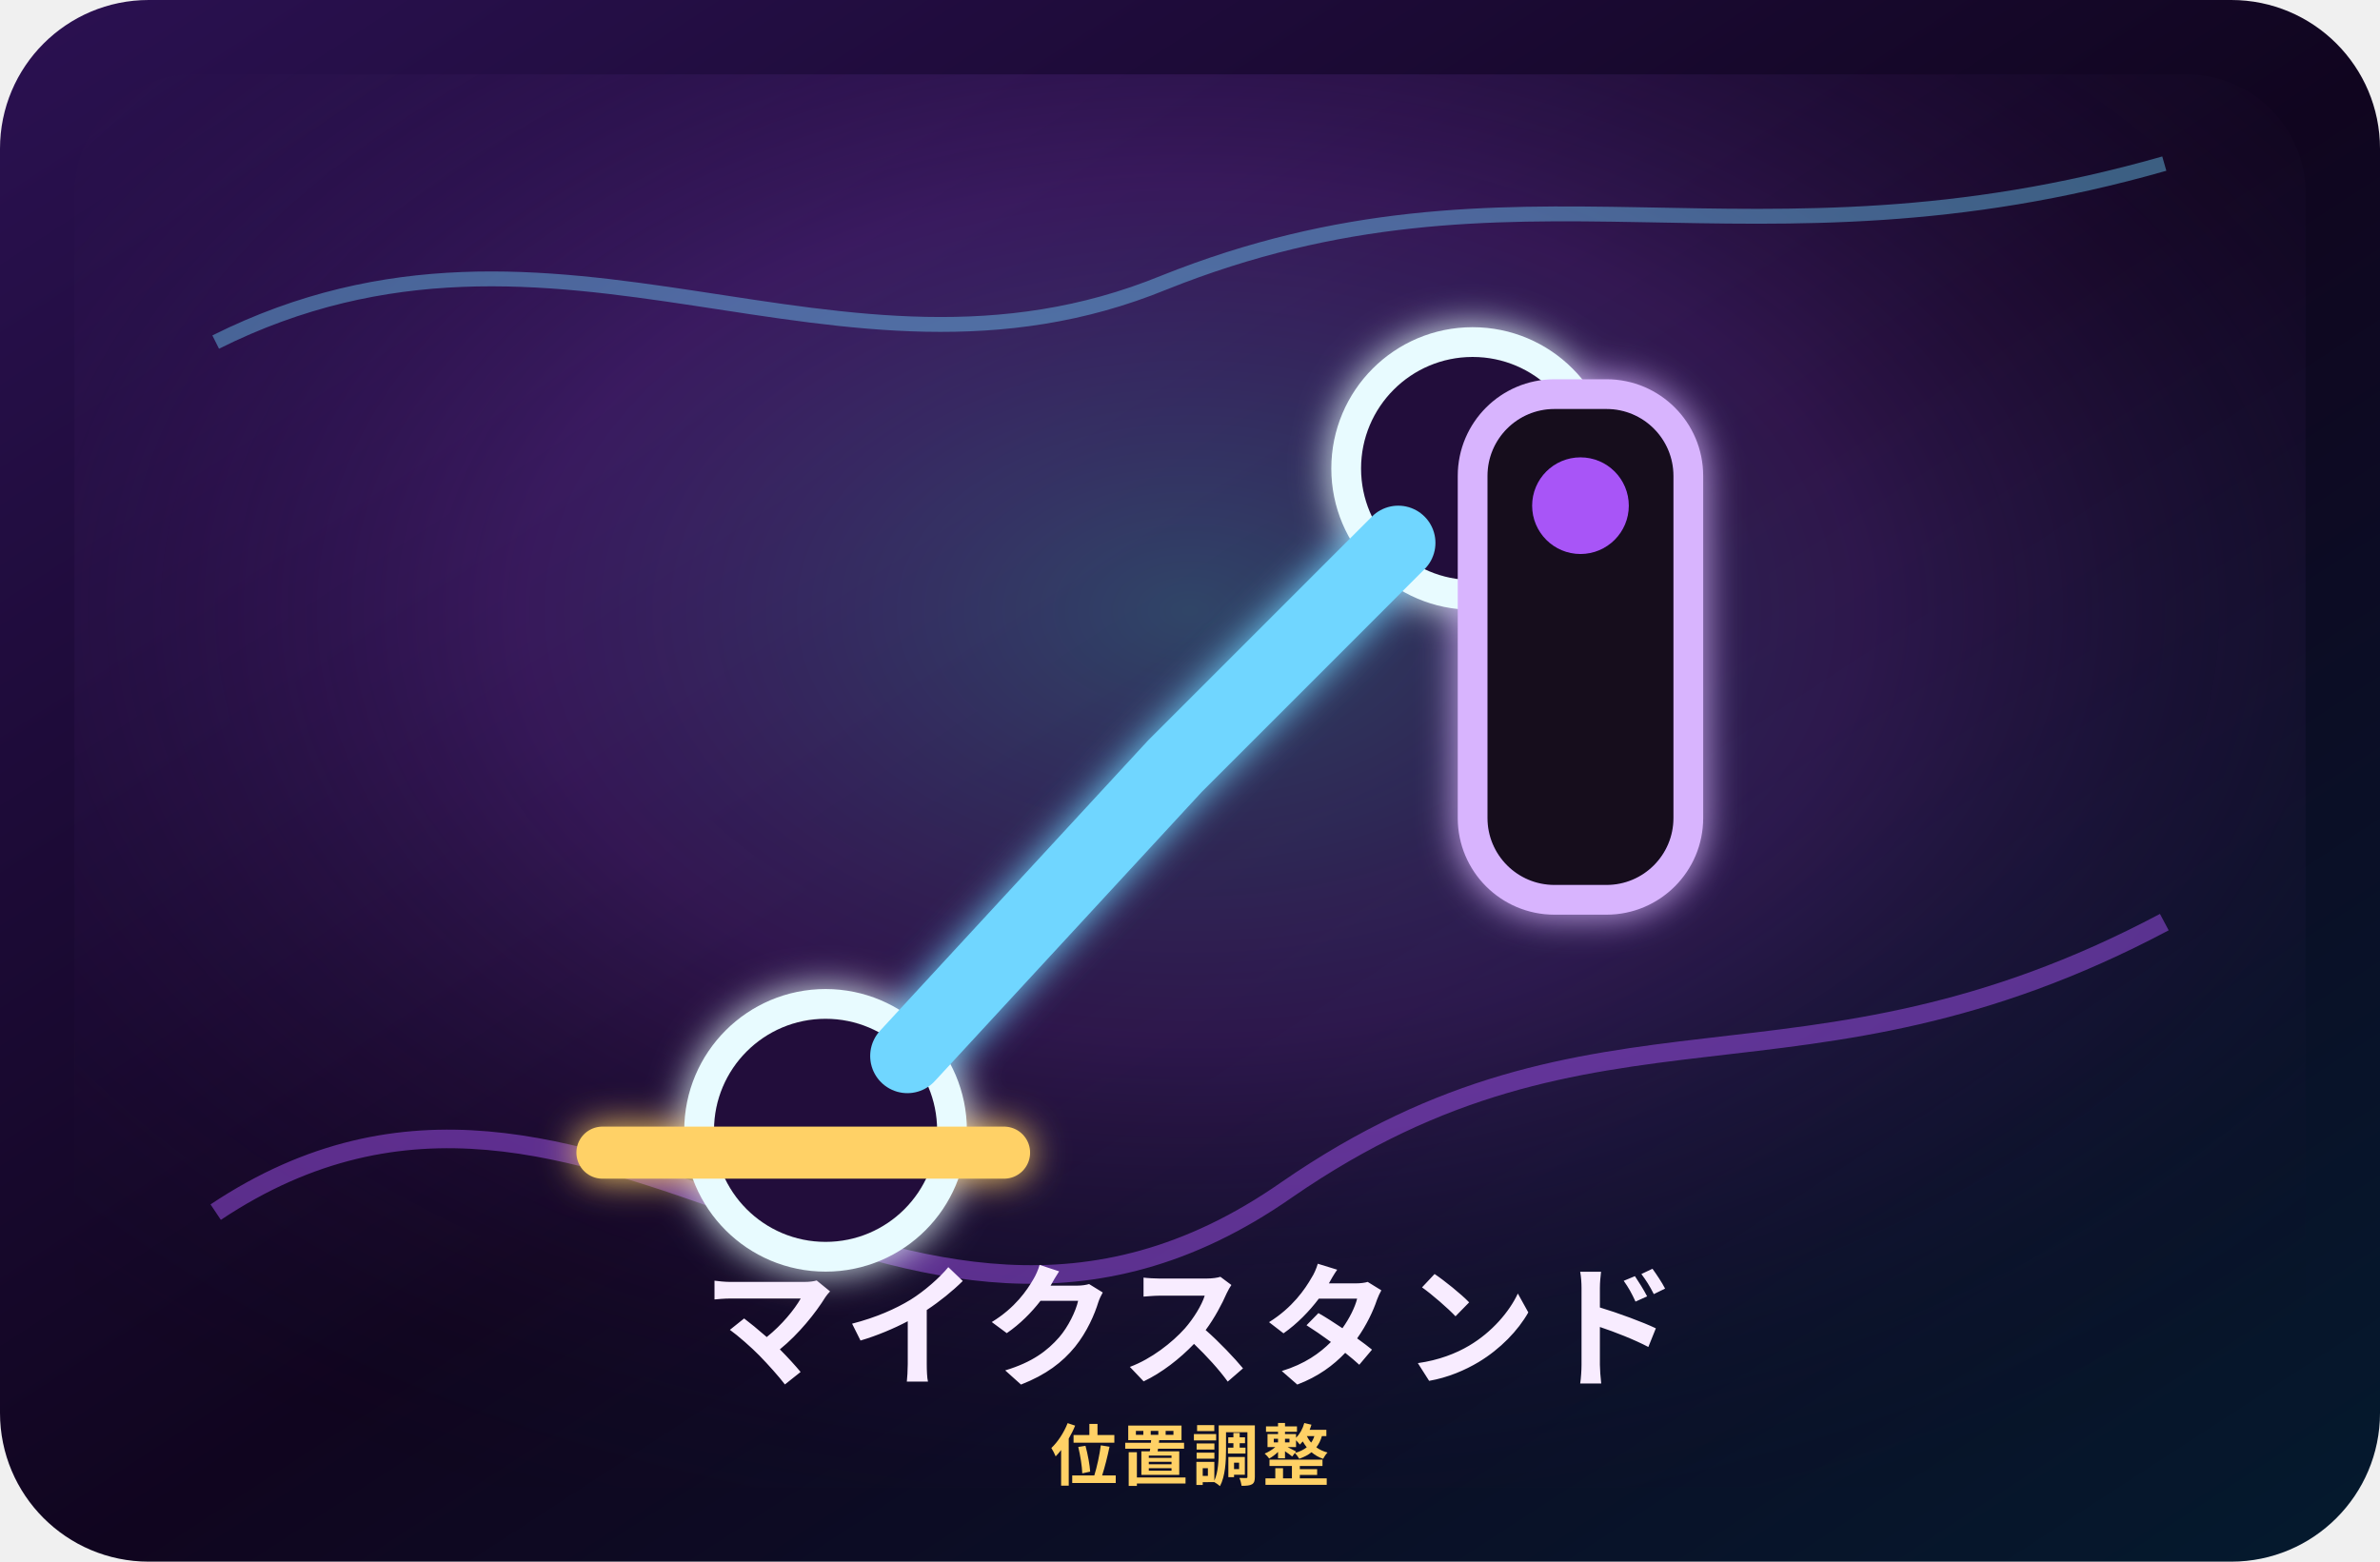
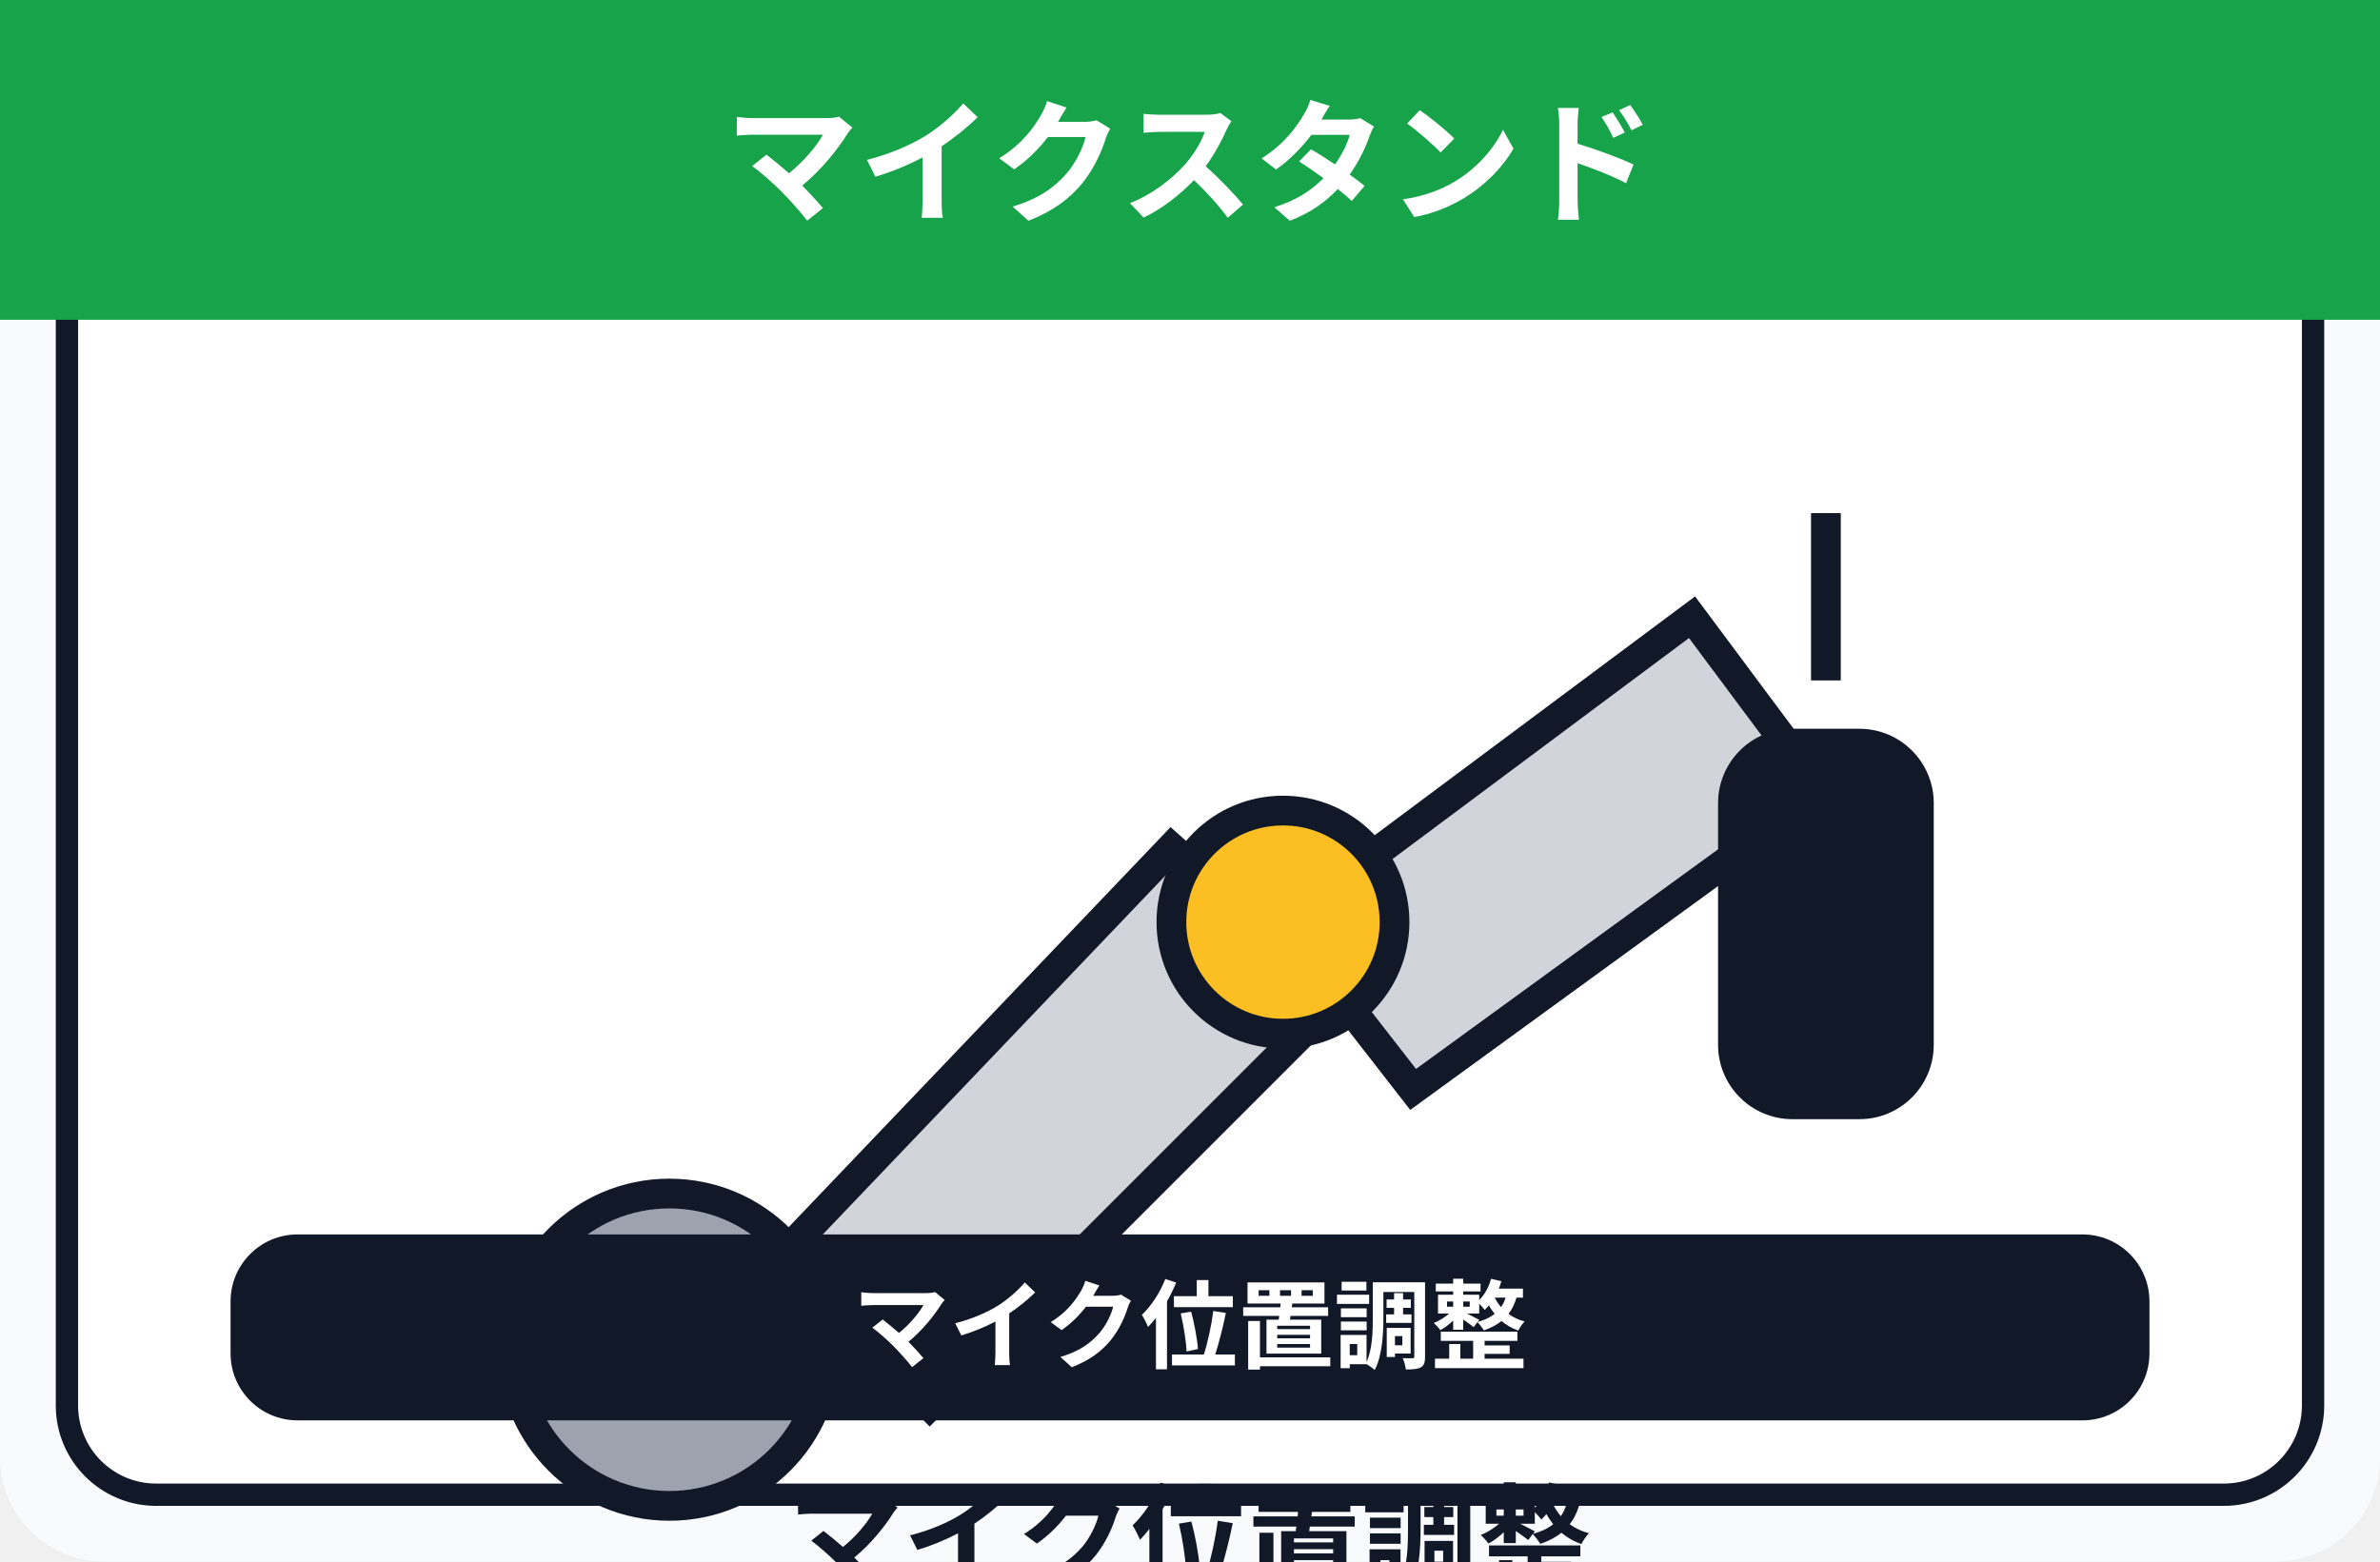
- <svg xmlns="http://www.w3.org/2000/svg" aria-labelledby="title desc" role="img" viewBox="0 0 640 420">
-   <defs>
-     <linearGradient id="bg" x1="0" x2="1" y1="0" y2="1">
-       <stop offset="0" stop-color="#2b1152" />
-       <stop offset=".52" stop-color="#10051f" />
-       <stop offset="1" stop-color="#041a2e" />
-     </linearGradient>
-     <radialGradient id="glow" cx=".50" cy=".38" r=".72">
-       <stop offset="0" stop-color="#70d6ff" stop-opacity=".30" />
-       <stop offset=".42" stop-color="#a855f7" stop-opacity=".20" />
-       <stop offset="1" stop-color="#000000" stop-opacity="0" />
-     </radialGradient>
-     <filter id="softGlow" x="-20%" y="-20%" width="140%" height="140%">
-       <feGaussianBlur stdDeviation="5" result="blur" />
-       <feMerge>
-         <feMergeNode in="blur" />
-         <feMergeNode in="SourceGraphic" />
-       </feMerge>
-     </filter>
-     <style>
-       .main{filter:url(#softGlow)}
-       .label{font-family:-apple-system,BlinkMacSystemFont,'Hiragino Sans','Yu Gothic',Meiryo,Arial,sans-serif;font-weight:900;fill:#f8ecff;text-anchor:middle;letter-spacing:2px}
-       .sub{font-family:-apple-system,BlinkMacSystemFont,'Hiragino Sans','Yu Gothic',Meiryo,Arial,sans-serif;font-weight:800;fill:#ffd166;text-anchor:middle;letter-spacing:1px}
-     </style>
-   </defs>
-   <rect width="640" height="420" rx="40" fill="url(#bg)" />
-   <rect x="20" y="20" width="600" height="380" rx="32" fill="url(#glow)" />
-   <path d="M58 326 C160 258 240 394 346 320 C430 262 484 300 582 248" fill="none" opacity=".48" stroke="#a855f7" stroke-width="5" />
-   <path d="M58 92 C150 46 225 112 313 76 C408 38 470 76 582 44" fill="none" opacity=".42" stroke="#70d6ff" stroke-width="4" />
-   <g class="main" transform="translate(0,0)">
-     <circle cx="222" cy="304" r="34" fill="#24113b" stroke="#e8fbff" stroke-width="8" />
-     <circle cx="396" cy="126" r="34" fill="#24113b" stroke="#e8fbff" stroke-width="8" />
-     <path d="M244 284 L316 206 L376 146" fill="none" stroke="#70d6ff" stroke-width="20" stroke-linecap="round" stroke-linejoin="round" />
-     <path d="M270 310 H162" stroke="#ffd166" stroke-width="14" stroke-linecap="round" />
-     <rect x="396" y="106" width="58" height="136" rx="22" fill="#12081f" stroke="#d8b4fe" stroke-width="8" />
-     <circle cx="425" cy="136" r="13" fill="#a855f7" />
+ <svg xmlns="http://www.w3.org/2000/svg" viewBox="0 0 640 420" role="img" aria-label="マイクスタンド">
+   <rect width="640" height="420" rx="28" fill="#f8fafc" />
+   <rect x="18" y="18" width="604" height="384" rx="24" fill="#ffffff" stroke="#111827" stroke-width="6" />
+   <rect x="0" y="0" width="640" height="86" fill="#16a34a" />
+   <text x="320" y="57" text-anchor="middle" font-family="system-ui,-apple-system,BlinkMacSystemFont,'Noto Sans JP',sans-serif" font-size="36" font-weight="900" fill="#ffffff">マイクスタンド</text>
+   <g transform="translate(0,78)">
+     <circle cx="180" cy="285" r="42" fill="#9ca3af" stroke="#111827" stroke-width="8" />
+     <path d="M210 260 L315 150 L360 190 L250 300 Z" fill="#d1d5db" stroke="#111827" stroke-width="8" />
+     <path d="M345 170 L455 88 L490 135 L380 215 Z" fill="#d1d5db" stroke="#111827" stroke-width="8" />
+     <circle cx="345" cy="170" r="30" fill="#fbbf24" stroke="#111827" stroke-width="8" />
+     <rect x="462" y="118" width="58" height="105" rx="20" fill="#111827" />
+     <line x1="491" y1="105" x2="491" y2="60" stroke="#111827" stroke-width="8" />
+     <text x="320" y="347" text-anchor="middle" font-family="system-ui,'Noto Sans JP',sans-serif" font-size="31" font-weight="900" fill="#111827">マイク位置調整</text>
  </g>
-   <text class="label" x="320" y="370" font-size="36">マイクスタンド</text>
-   <text class="sub" x="320" y="398" font-size="18">位置調整</text>
+   <rect x="62" y="332" width="516" height="50" rx="18" fill="#111827" />
+   <text x="320" y="366" text-anchor="middle" font-family="system-ui,-apple-system,BlinkMacSystemFont,'Noto Sans JP',sans-serif" font-size="26" font-weight="900" fill="#ffffff">マイク位置調整</text>
</svg>
